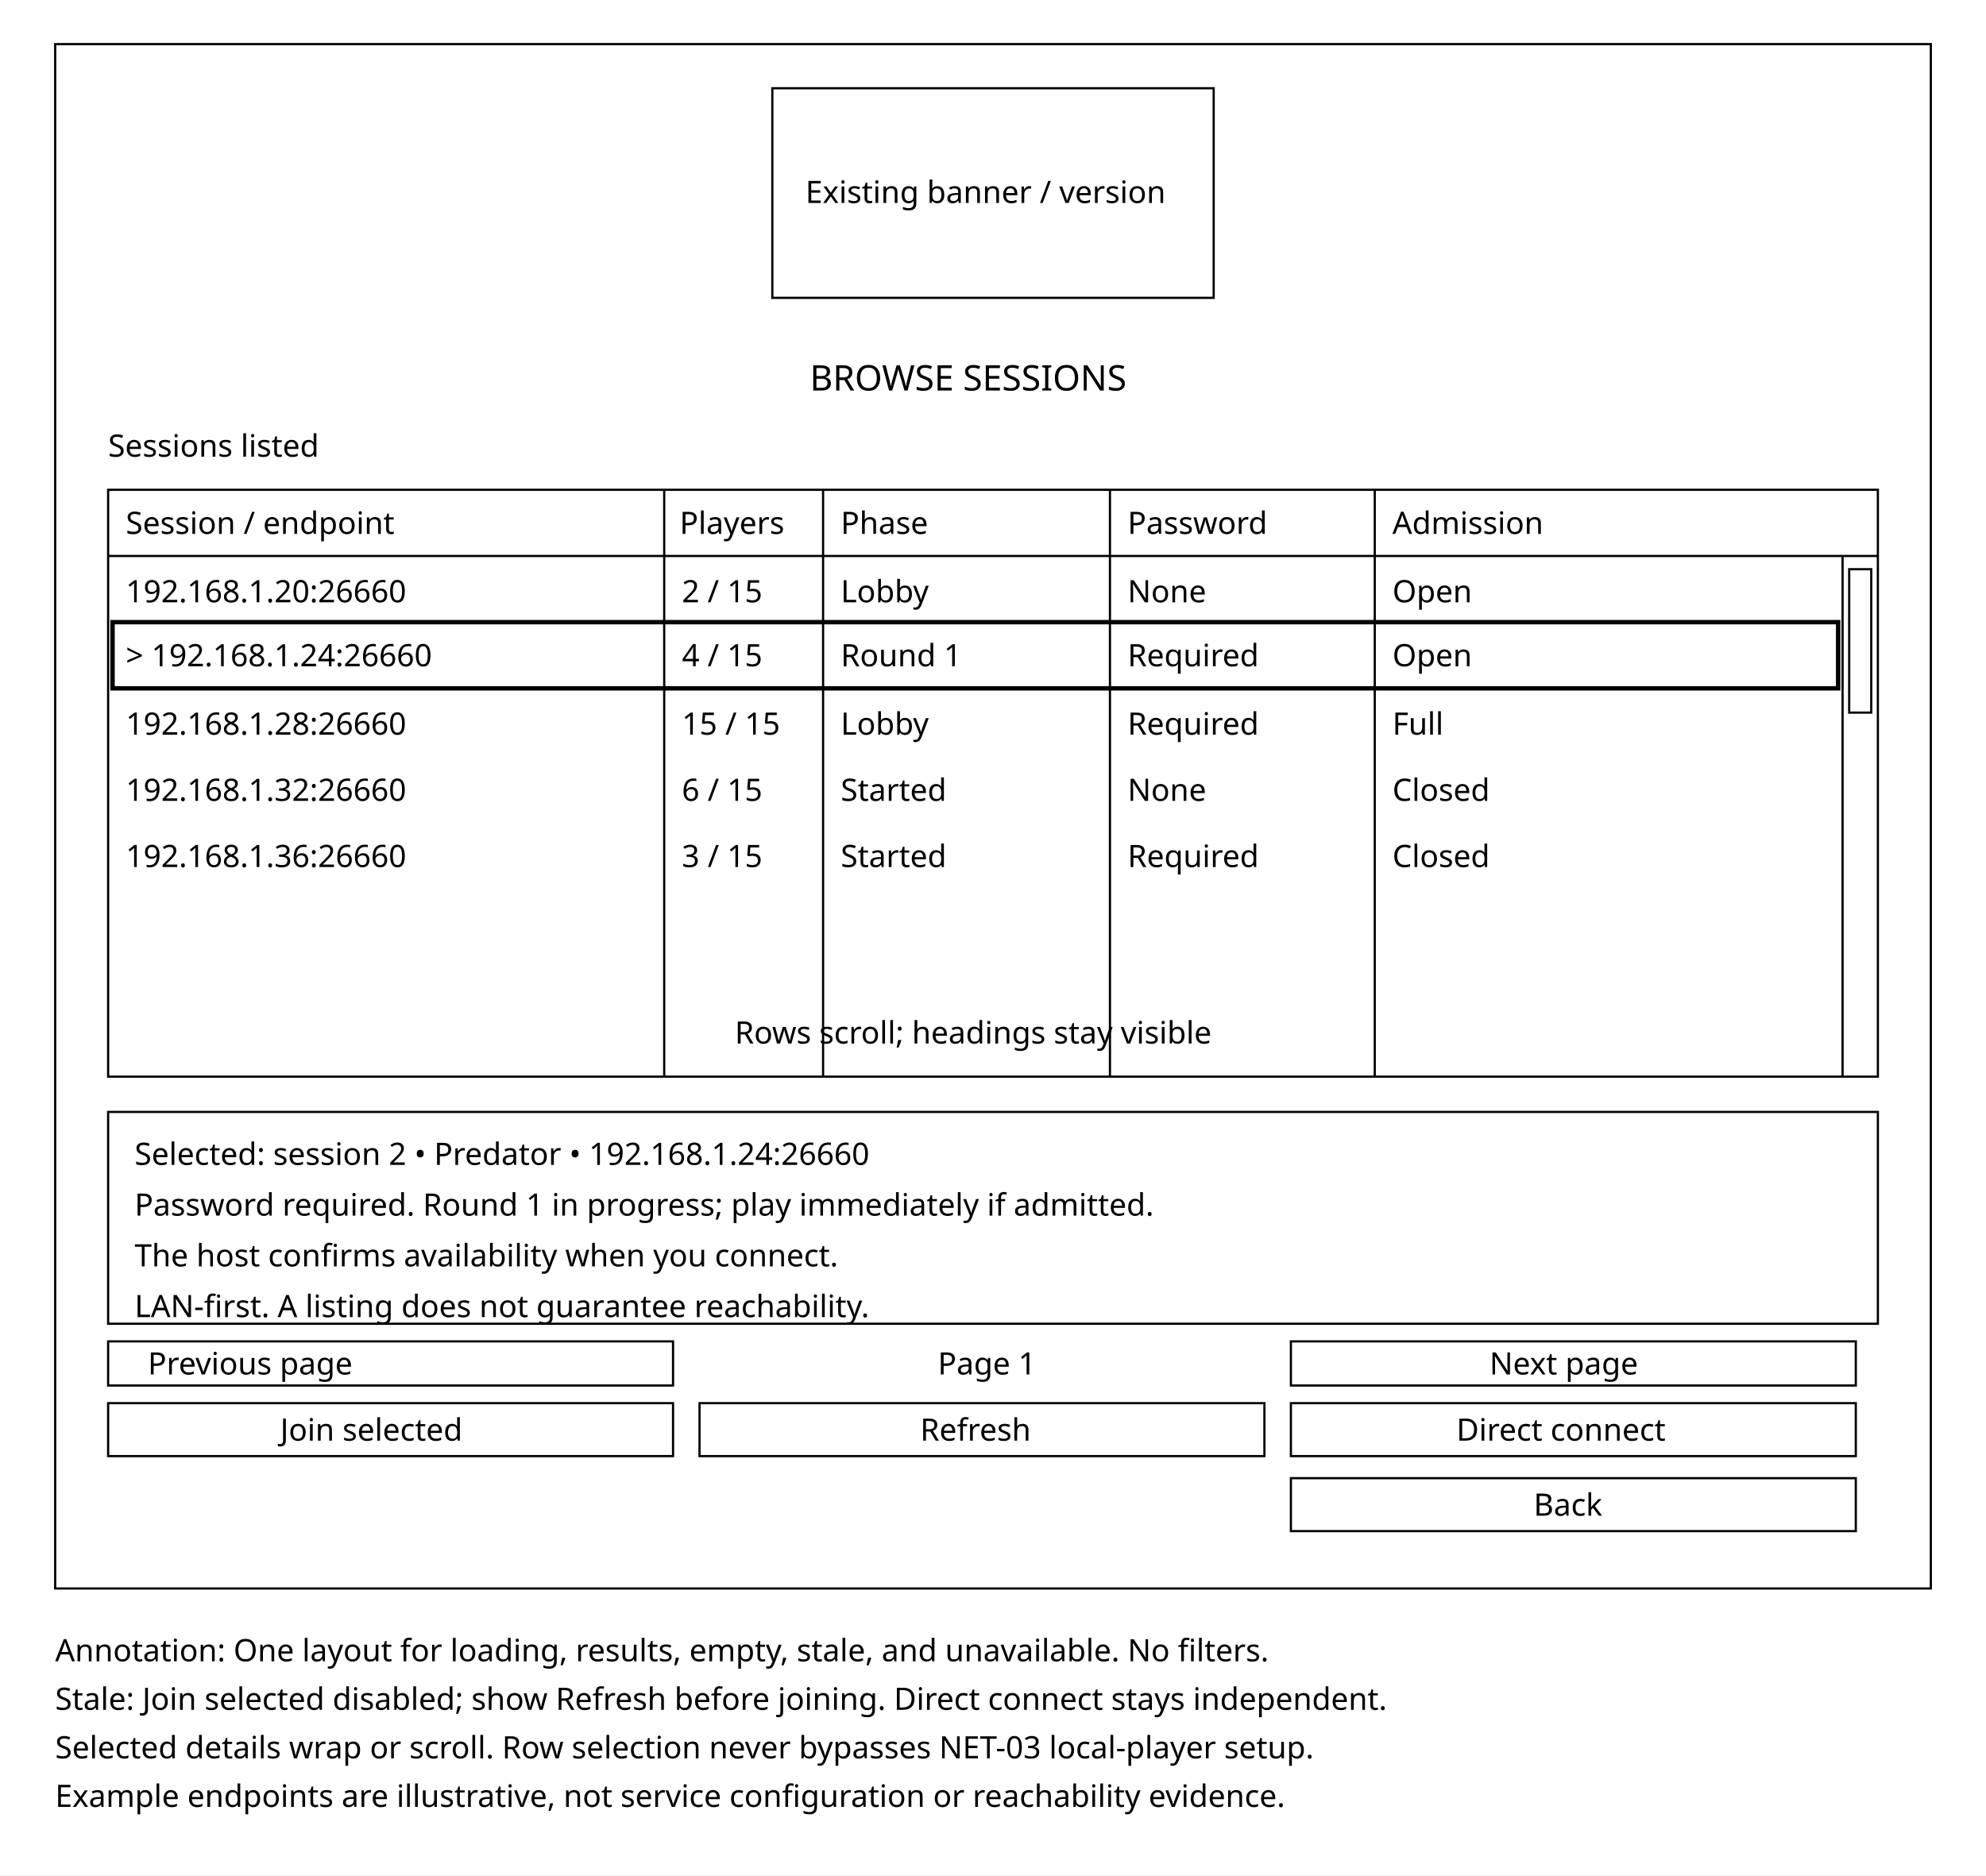
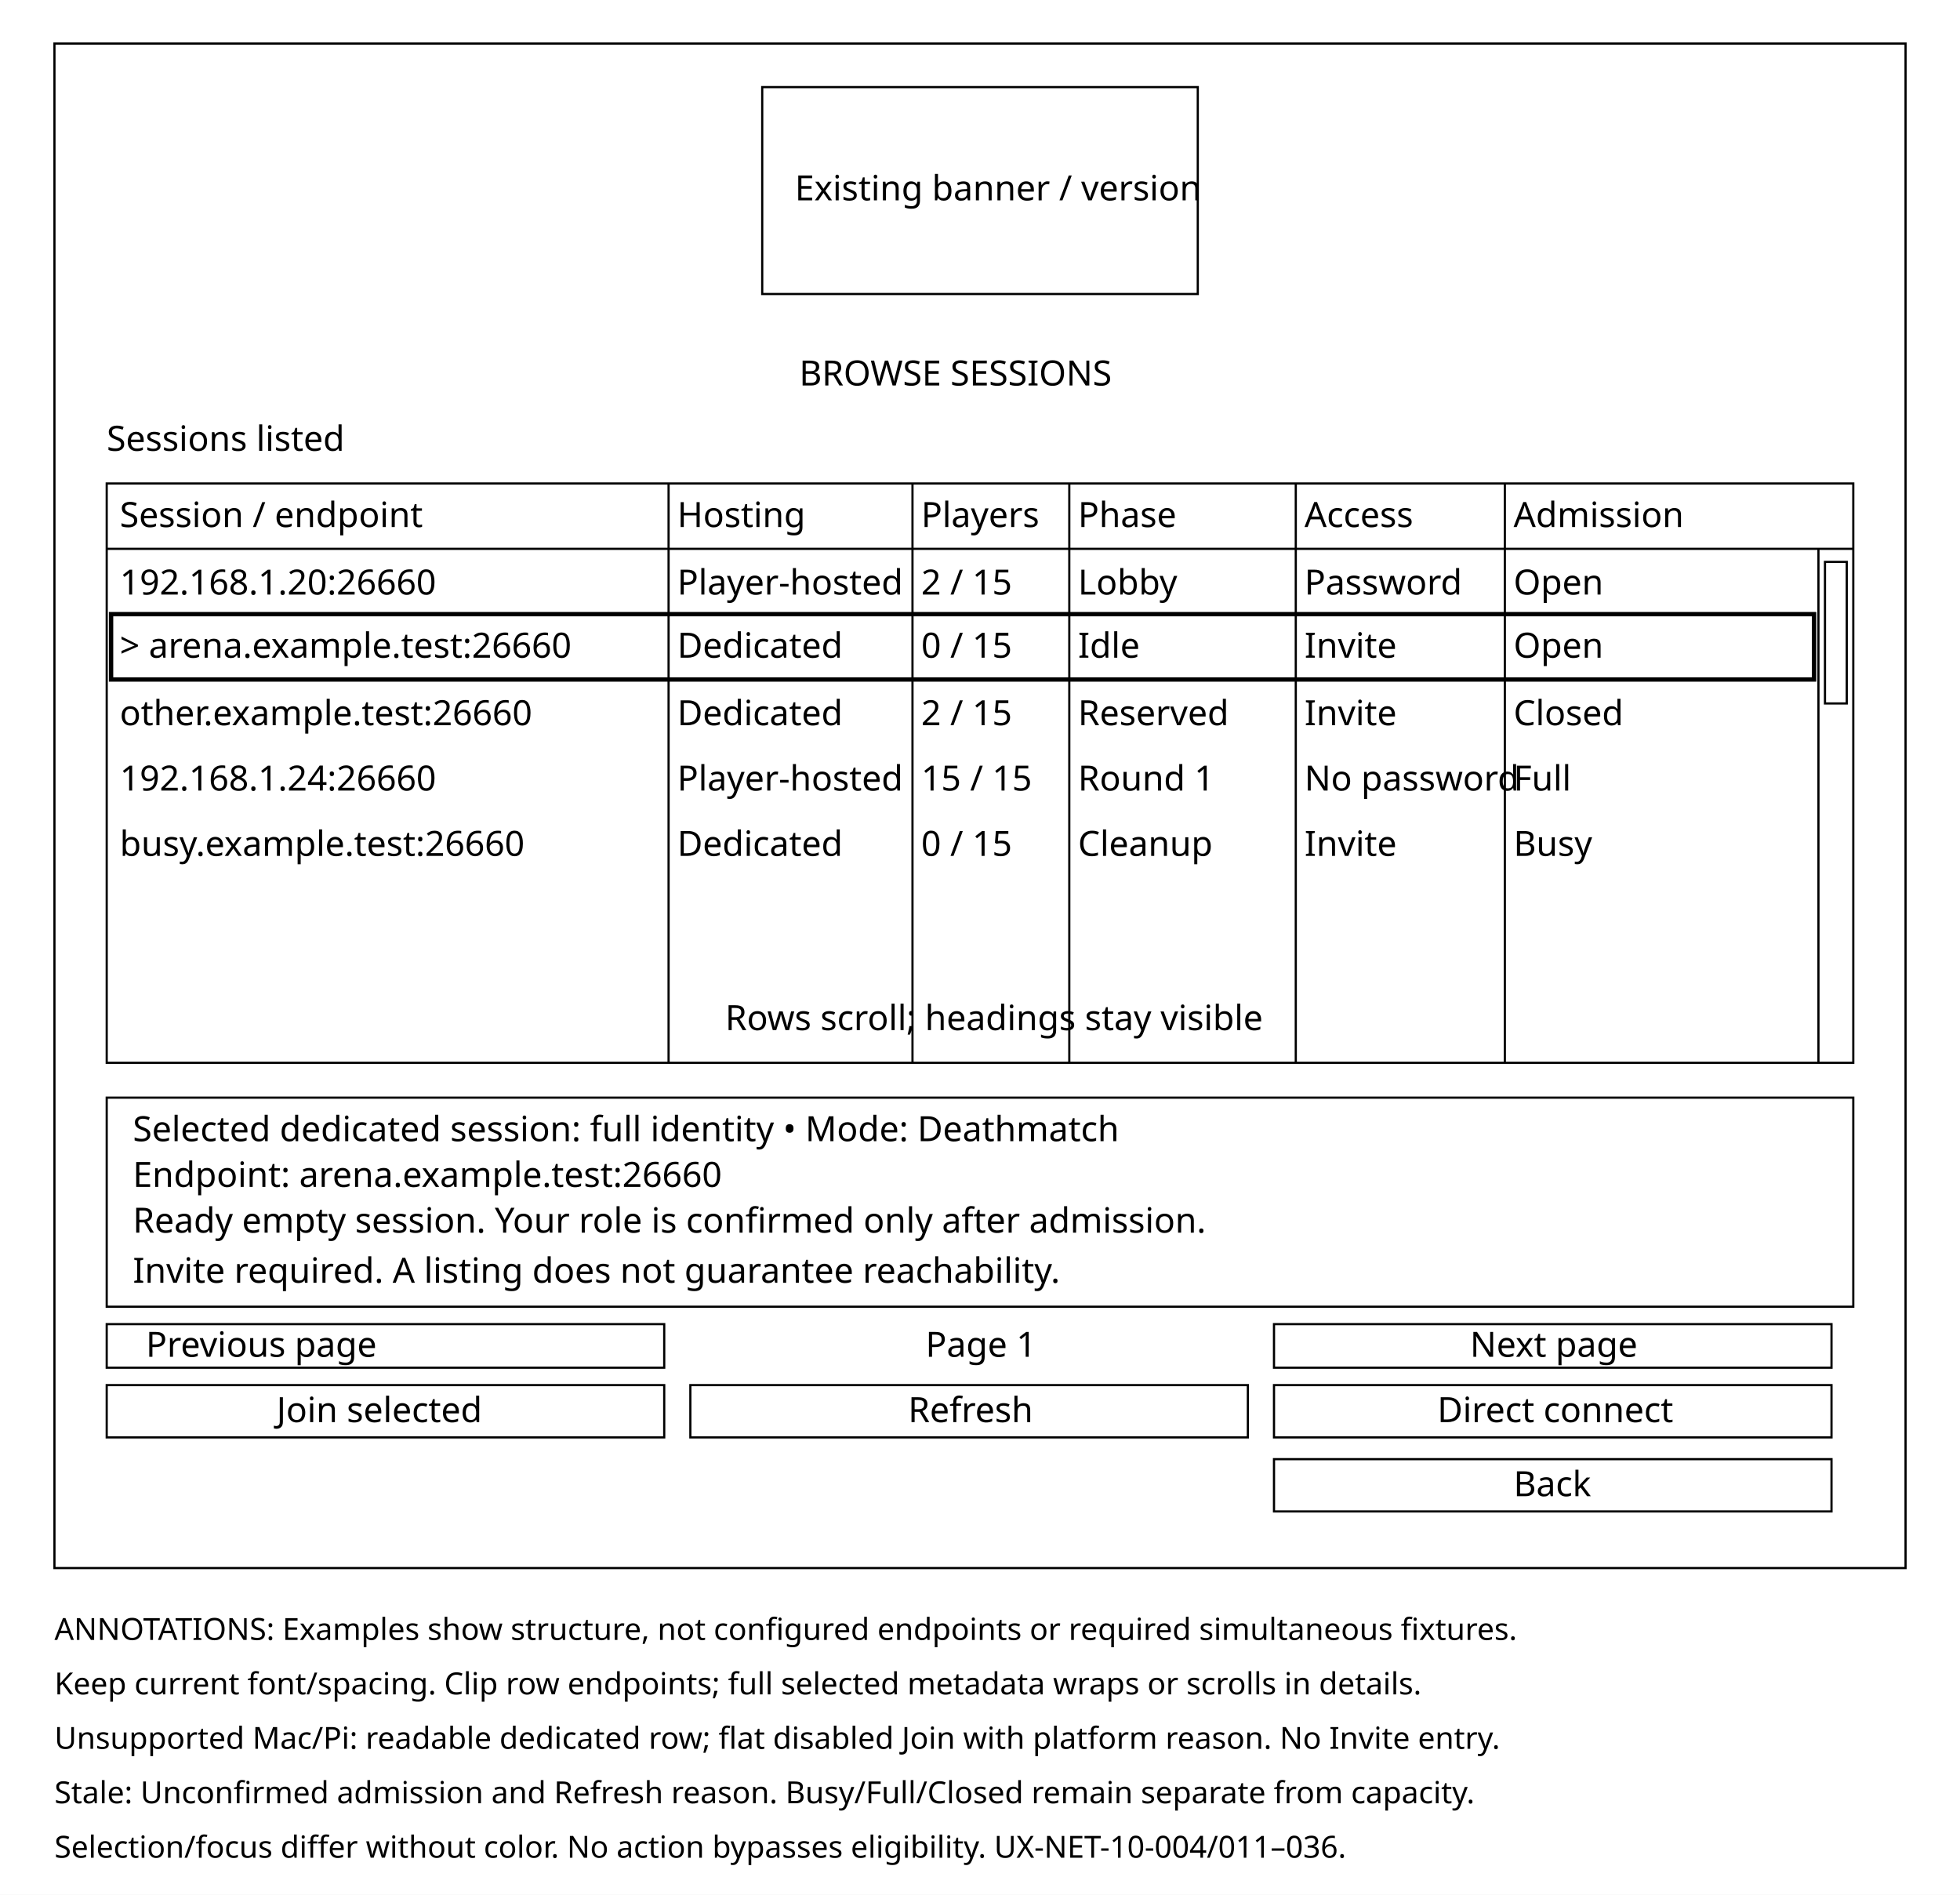
- <svg xmlns="http://www.w3.org/2000/svg" width="900" height="850" viewBox="0 0 900 850">
-   <rect width="900" height="850" fill="white" />
+ <svg xmlns="http://www.w3.org/2000/svg" width="900" height="870" viewBox="0 0 900 870">
+   <rect width="900" height="870" fill="white" />
  <g fill="none" stroke="black">
    <rect x="25" y="20" width="850" height="700" />
    <rect x="350" y="40" width="200" height="95" />
    <rect x="49" y="222" width="802" height="266" />
-     <path d="M49 252H851 M301 222V488 M373 222V488 M503 222V488 M623 222V488 M835 252V488" />
+     <path d="M49 252H851 M307 222V488 M419 222V488 M491 222V488 M595 222V488 M691 222V488 M835 252V488" />
    <rect x="51" y="282" width="782" height="30" stroke-width="2" />
    <rect x="838" y="258" width="10" height="65" />
+     <rect x="49" y="504" width="802" height="96" />
    <rect x="49" y="608" width="256" height="20" />
    <rect x="585" y="608" width="256" height="20" />
-     <rect x="49" y="504" width="802" height="96" />
    <rect x="49" y="636" width="256" height="24" />
    <rect x="317" y="636" width="256" height="24" />
    <rect x="585" y="636" width="256" height="24" />
    <rect x="585" y="670" width="256" height="24" />
  </g>
-   <g fill="black" font-family="sans-serif" font-size="14">
+   <g fill="black" font-family="sans-serif" font-size="16">
    <text x="365" y="92">Existing banner / version</text>
-     <text x="367" y="177" font-size="16">BROWSE SESSIONS</text>
+     <text x="367" y="177">BROWSE SESSIONS</text>
    <text x="49" y="207">Sessions listed</text>
-     <text x="57" y="242">Session / endpoint</text>
-     <text x="308" y="242">Players</text>
-     <text x="381" y="242">Phase</text>
-     <text x="511" y="242">Password</text>
-     <text x="631" y="242">Admission</text>
-     <text x="57" y="273">192.168.1.20:26660</text>
-     <text x="309" y="273">2 / 15</text>
-     <text x="381" y="273">Lobby</text>
-     <text x="511" y="273">None</text>
-     <text x="631" y="273">Open</text>
-     <text x="57" y="302">&gt; 192.168.1.24:26660</text>
-     <text x="309" y="302">4 / 15</text>
-     <text x="381" y="302">Round 1</text>
-     <text x="511" y="302">Required</text>
-     <text x="631" y="302">Open</text>
-     <text x="57" y="333">192.168.1.28:26660</text>
-     <text x="309" y="333">15 / 15</text>
-     <text x="381" y="333">Lobby</text>
-     <text x="511" y="333">Required</text>
-     <text x="631" y="333">Full</text>
-     <text x="57" y="363">192.168.1.32:26660</text>
-     <text x="309" y="363">6 / 15</text>
-     <text x="381" y="363">Started</text>
-     <text x="511" y="363">None</text>
-     <text x="631" y="363">Closed</text>
-     <text x="57" y="393">192.168.1.36:26660</text>
-     <text x="309" y="393">3 / 15</text>
-     <text x="381" y="393">Started</text>
-     <text x="511" y="393">Required</text>
-     <text x="631" y="393">Closed</text>
+     <text x="55" y="242">Session / endpoint</text>
+     <text x="311" y="242">Hosting</text>
+     <text x="423" y="242">Players</text>
+     <text x="495" y="242">Phase</text>
+     <text x="599" y="242">Access</text>
+     <text x="695" y="242">Admission</text>
+     <text x="55" y="273">192.168.1.20:26660</text>
+     <text x="311" y="273">Player-hosted</text>
+     <text x="423" y="273">2 / 15</text>
+     <text x="495" y="273">Lobby</text>
+     <text x="599" y="273">Password</text>
+     <text x="695" y="273">Open</text>
+     <text x="55" y="302">&gt; arena.example.test:26660</text>
+     <text x="311" y="302">Dedicated</text>
+     <text x="423" y="302">0 / 15</text>
+     <text x="495" y="302">Idle</text>
+     <text x="599" y="302">Invite</text>
+     <text x="695" y="302">Open</text>
+     <text x="55" y="333">other.example.test:26660</text>
+     <text x="311" y="333">Dedicated</text>
+     <text x="423" y="333">2 / 15</text>
+     <text x="495" y="333">Reserved</text>
+     <text x="599" y="333">Invite</text>
+     <text x="695" y="333">Closed</text>
+     <text x="55" y="363">192.168.1.24:26660</text>
+     <text x="311" y="363">Player-hosted</text>
+     <text x="423" y="363">15 / 15</text>
+     <text x="495" y="363">Round 1</text>
+     <text x="599" y="363">No password</text>
+     <text x="695" y="363">Full</text>
+     <text x="55" y="393">busy.example.test:26660</text>
+     <text x="311" y="393">Dedicated</text>
+     <text x="423" y="393">0 / 15</text>
+     <text x="495" y="393">Cleanup</text>
+     <text x="599" y="393">Invite</text>
+     <text x="695" y="393">Busy</text>
+     <text x="333" y="473">Rows scroll; headings stay visible</text>
+     <text x="61" y="524">Selected dedicated session: full identity • Mode: Deathmatch</text>
+     <text x="61" y="545">Endpoint: arena.example.test:26660</text>
+     <text x="61" y="566">Ready empty session. Your role is confirmed only after admission.</text>
+     <text x="61" y="589">Invite required. A listing does not guarantee reachability.</text>
    <text x="67" y="623">Previous page</text>
    <text x="425" y="623">Page 1</text>
    <text x="675" y="623">Next page</text>
-     <text x="333" y="473">Rows scroll; headings stay visible</text>
-     <text x="61" y="528">Selected: session 2 • Predator • 192.168.1.24:26660</text>
-     <text x="61" y="551">Password required. Round 1 in progress; play immediately if admitted.</text>
-     <text x="61" y="574">The host confirms availability when you connect.</text>
-     <text x="61" y="597">LAN-first. A listing does not guarantee reachability.</text>
    <text x="127" y="653">Join selected</text>
    <text x="417" y="653">Refresh</text>
    <text x="660" y="653">Direct connect</text>
    <text x="695" y="687">Back</text>
-     <text x="25" y="753">Annotation: One layout for loading, results, empty, stale, and unavailable. No filters.</text>
-     <text x="25" y="775">Stale: Join selected disabled; show Refresh before joining. Direct connect stays independent.</text>
-     <text x="25" y="797">Selected details wrap or scroll. Row selection never bypasses NET-03 local-player setup.</text>
-     <text x="25" y="819">Example endpoints are illustrative, not service configuration or reachability evidence.</text>
+   </g>
+   <g font-family="sans-serif" font-size="14" fill="black">
+     <text x="25" y="753">ANNOTATIONS: Examples show structure, not configured endpoints or required simultaneous fixtures.</text>
+     <text x="25" y="778">Keep current font/spacing. Clip row endpoints; full selected metadata wraps or scrolls in details.</text>
+     <text x="25" y="803">Unsupported Mac/Pi: readable dedicated row; flat disabled Join with platform reason. No Invite entry.</text>
+     <text x="25" y="828">Stale: Unconfirmed admission and Refresh reason. Busy/Full/Closed remain separate from capacity.</text>
+     <text x="25" y="853">Selection/focus differ without color. No action bypasses eligibility. UX-NET-10-004/011–036.</text>
  </g>
</svg>
